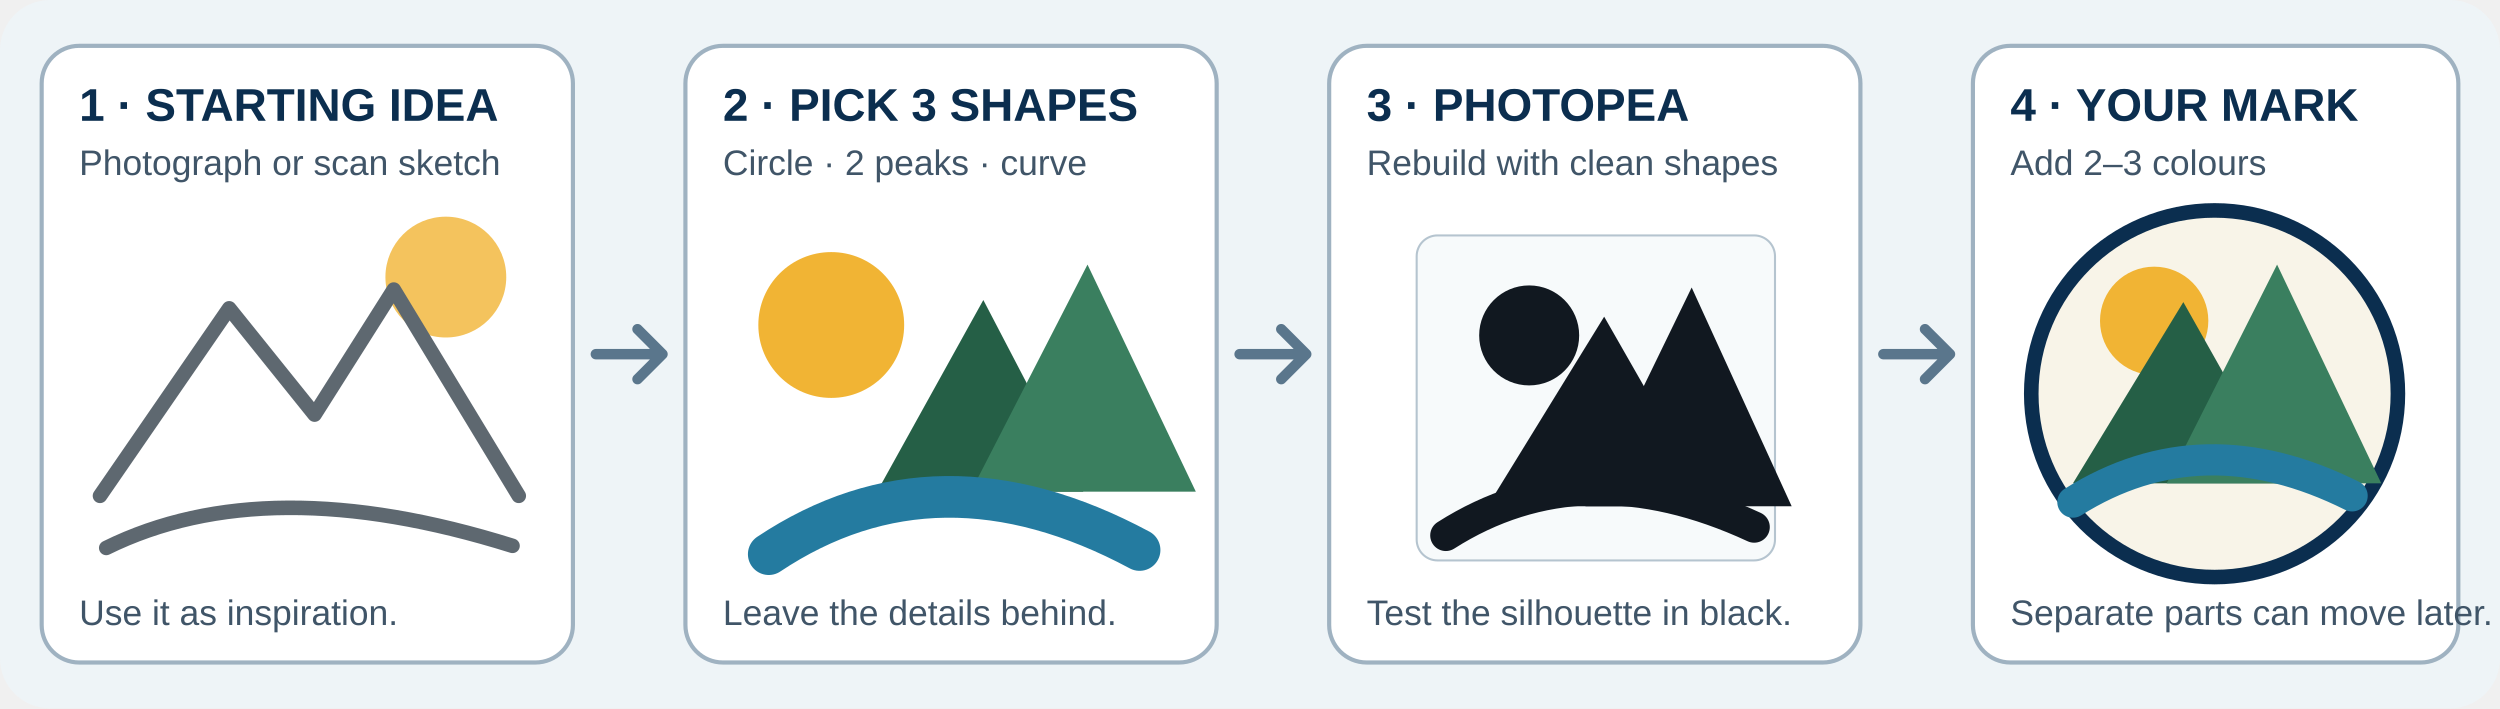
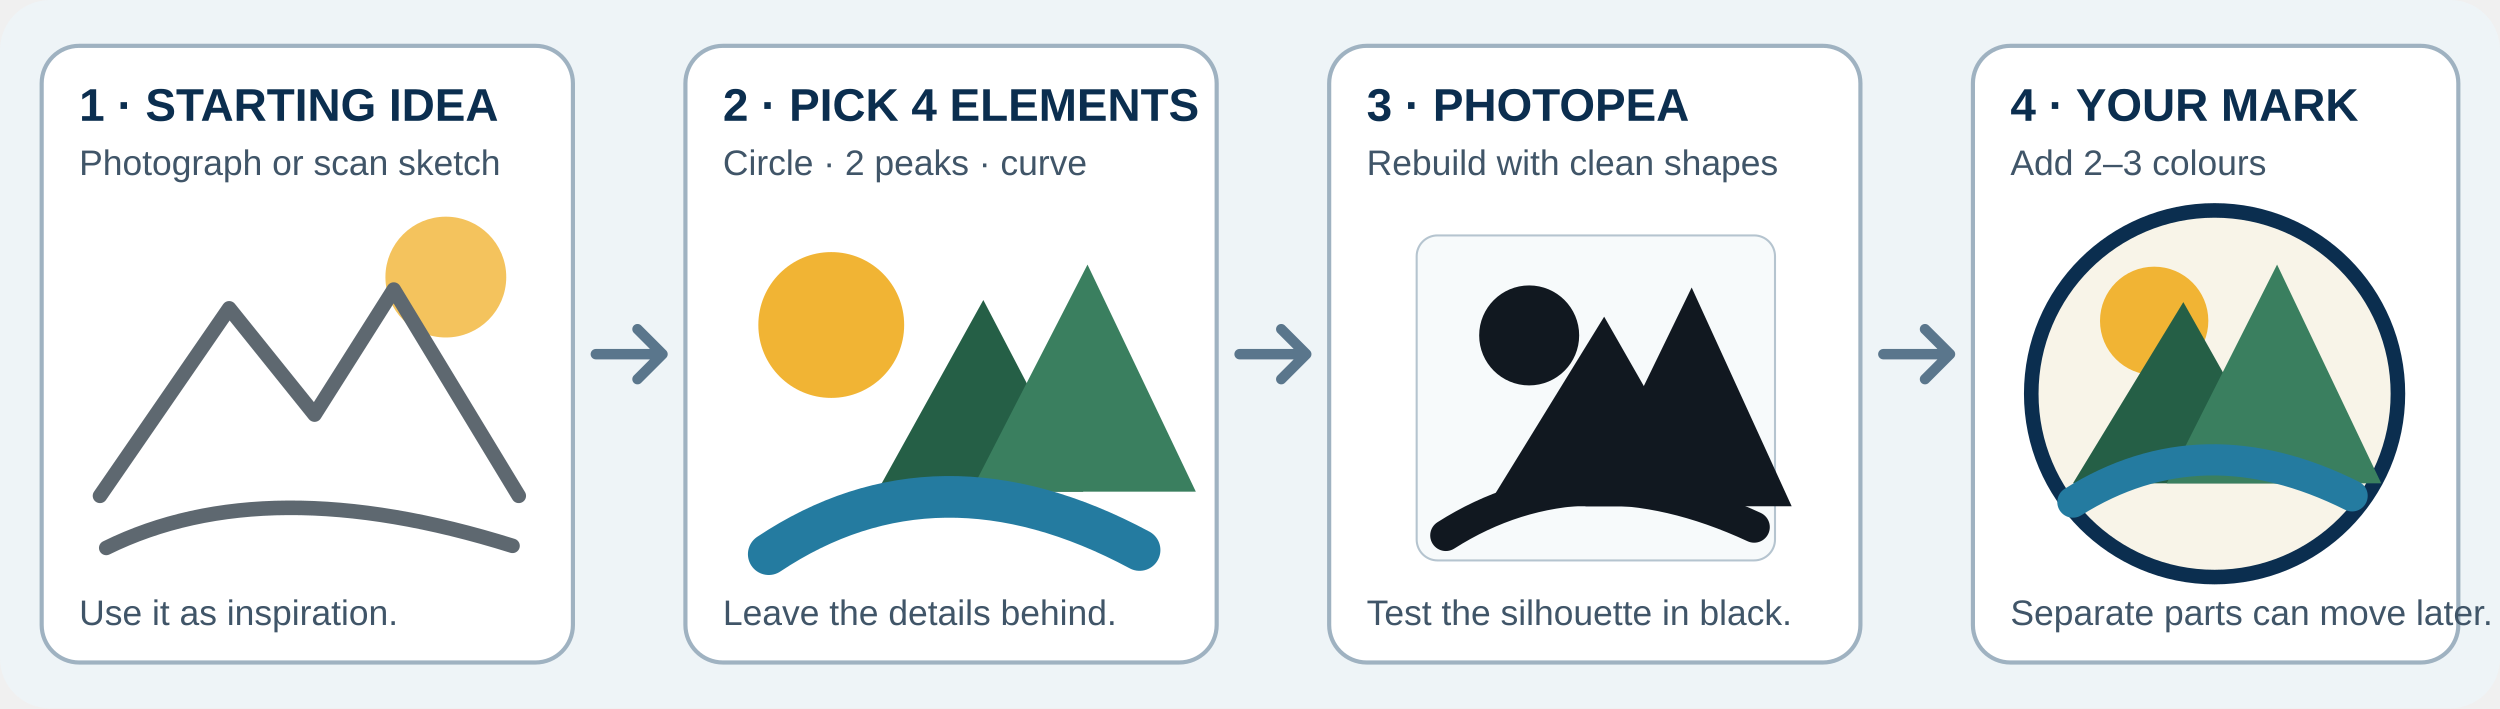
<svg xmlns="http://www.w3.org/2000/svg" viewBox="0 0 1200 340" role="img" aria-labelledby="title desc">
  <rect width="1200" height="340" rx="24" fill="#eef4f7" />
  <style>
    .label{font:700 22px 'Source Sans 3',Arial,sans-serif;fill:#0b2e4f}
    .small{font:500 17px 'Source Sans 3',Arial,sans-serif;fill:#405568}
    .panel{fill:#fff;stroke:#9fb2c1;stroke-width:2}
    .arrow{fill:none;stroke:#5a768c;stroke-width:5;stroke-linecap:round;stroke-linejoin:round}
    .sketch{fill:none;stroke:#5e6870;stroke-width:7;stroke-linecap:round;stroke-linejoin:round}
  </style>
  <g transform="translate(20 22)">
    <rect class="panel" width="255" height="296" rx="18" />
    <text class="label" x="18" y="36">1 · STARTING IDEA</text>
    <text class="small" x="18" y="62">Photograph or scan sketch</text>
    <circle cx="194" cy="111" r="29" fill="#f1b434" opacity=".8" />
    <path class="sketch" d="M28 216 L90 126 L131 177 L169 117 L229 216" />
    <path class="sketch" d="M31 241 Q108 203 226 240" />
    <text class="small" x="18" y="278">Use it as inspiration.</text>
  </g>
  <path class="arrow" d="M286 170h32m-12-12 12 12-12 12" />
  <g transform="translate(329 22)">
    <rect class="panel" width="255" height="296" rx="18" />
-     <text class="label" x="18" y="36">2 · PICK 3 SHAPES</text>
+     <text class="label" x="18" y="36">2 · PICK 4 ELEMENTS</text>
    <text class="small" x="18" y="62">Circle · 2 peaks · curve</text>
    <circle cx="70" cy="134" r="35" fill="#f1b434" />
    <path d="M92 214 143 122l48 92z" fill="#255f46" />
    <path d="M137 214 193 105l52 109z" fill="#3a7f5f" />
    <path d="M40 244 Q121 190 218 242" fill="none" stroke="#247ba0" stroke-width="20" stroke-linecap="round" />
    <text class="small" x="18" y="278">Leave the details behind.</text>
  </g>
  <path class="arrow" d="M595 170h32m-12-12 12 12-12 12" />
  <g transform="translate(638 22)">
    <rect class="panel" width="255" height="296" rx="18" />
    <text class="label" x="18" y="36">3 · PHOTOPEA</text>
    <text class="small" x="18" y="62">Rebuild with clean shapes</text>
    <rect x="42" y="91" width="172" height="156" rx="10" fill="#f7fafb" stroke="#b5c4cf" />
    <circle id="sun" cx="96" cy="139" r="24" fill="#111820" />
    <path id="left-peak" d="M76 221 132 130l52 91z" fill="#111820" />
    <path id="right-peak" d="M123 221 174 116l48 105z" fill="#111820" />
-     <path d="M56 235 Q122 193 204 231" fill="none" stroke="#111820" stroke-width="15" stroke-linecap="round" />
+     <path id="river" d="M56 235 Q122 193 204 231" fill="none" stroke="#111820" stroke-width="15" stroke-linecap="round" />
    <text class="small" x="18" y="278">Test the silhouette in black.</text>
  </g>
  <path class="arrow" d="M904 170h32m-12-12 12 12-12 12" />
  <g transform="translate(947 22)">
    <rect class="panel" width="233" height="296" rx="18" />
    <text class="label" x="18" y="36">4 · YOUR MARK</text>
    <text class="small" x="18" y="62">Add 2–3 colours</text>
    <circle cx="116" cy="167" r="88" fill="#f8f4e8" stroke="#0b2e4f" stroke-width="7" />
    <circle id="final-sun" cx="87" cy="132" r="26" fill="#f1b434" />
    <path id="final-left-peak" d="M48 210 101 123l49 87z" fill="#255f46" />
    <path id="final-right-peak" d="M93 210 146 105l50 105z" fill="#3a7f5f" />
    <path id="final-river" d="M48 219 Q110 180 182 216" fill="none" stroke="#247ba0" stroke-width="15" stroke-linecap="round" />
    <text class="small" x="18" y="278">Separate parts can move later.</text>
  </g>
</svg>
